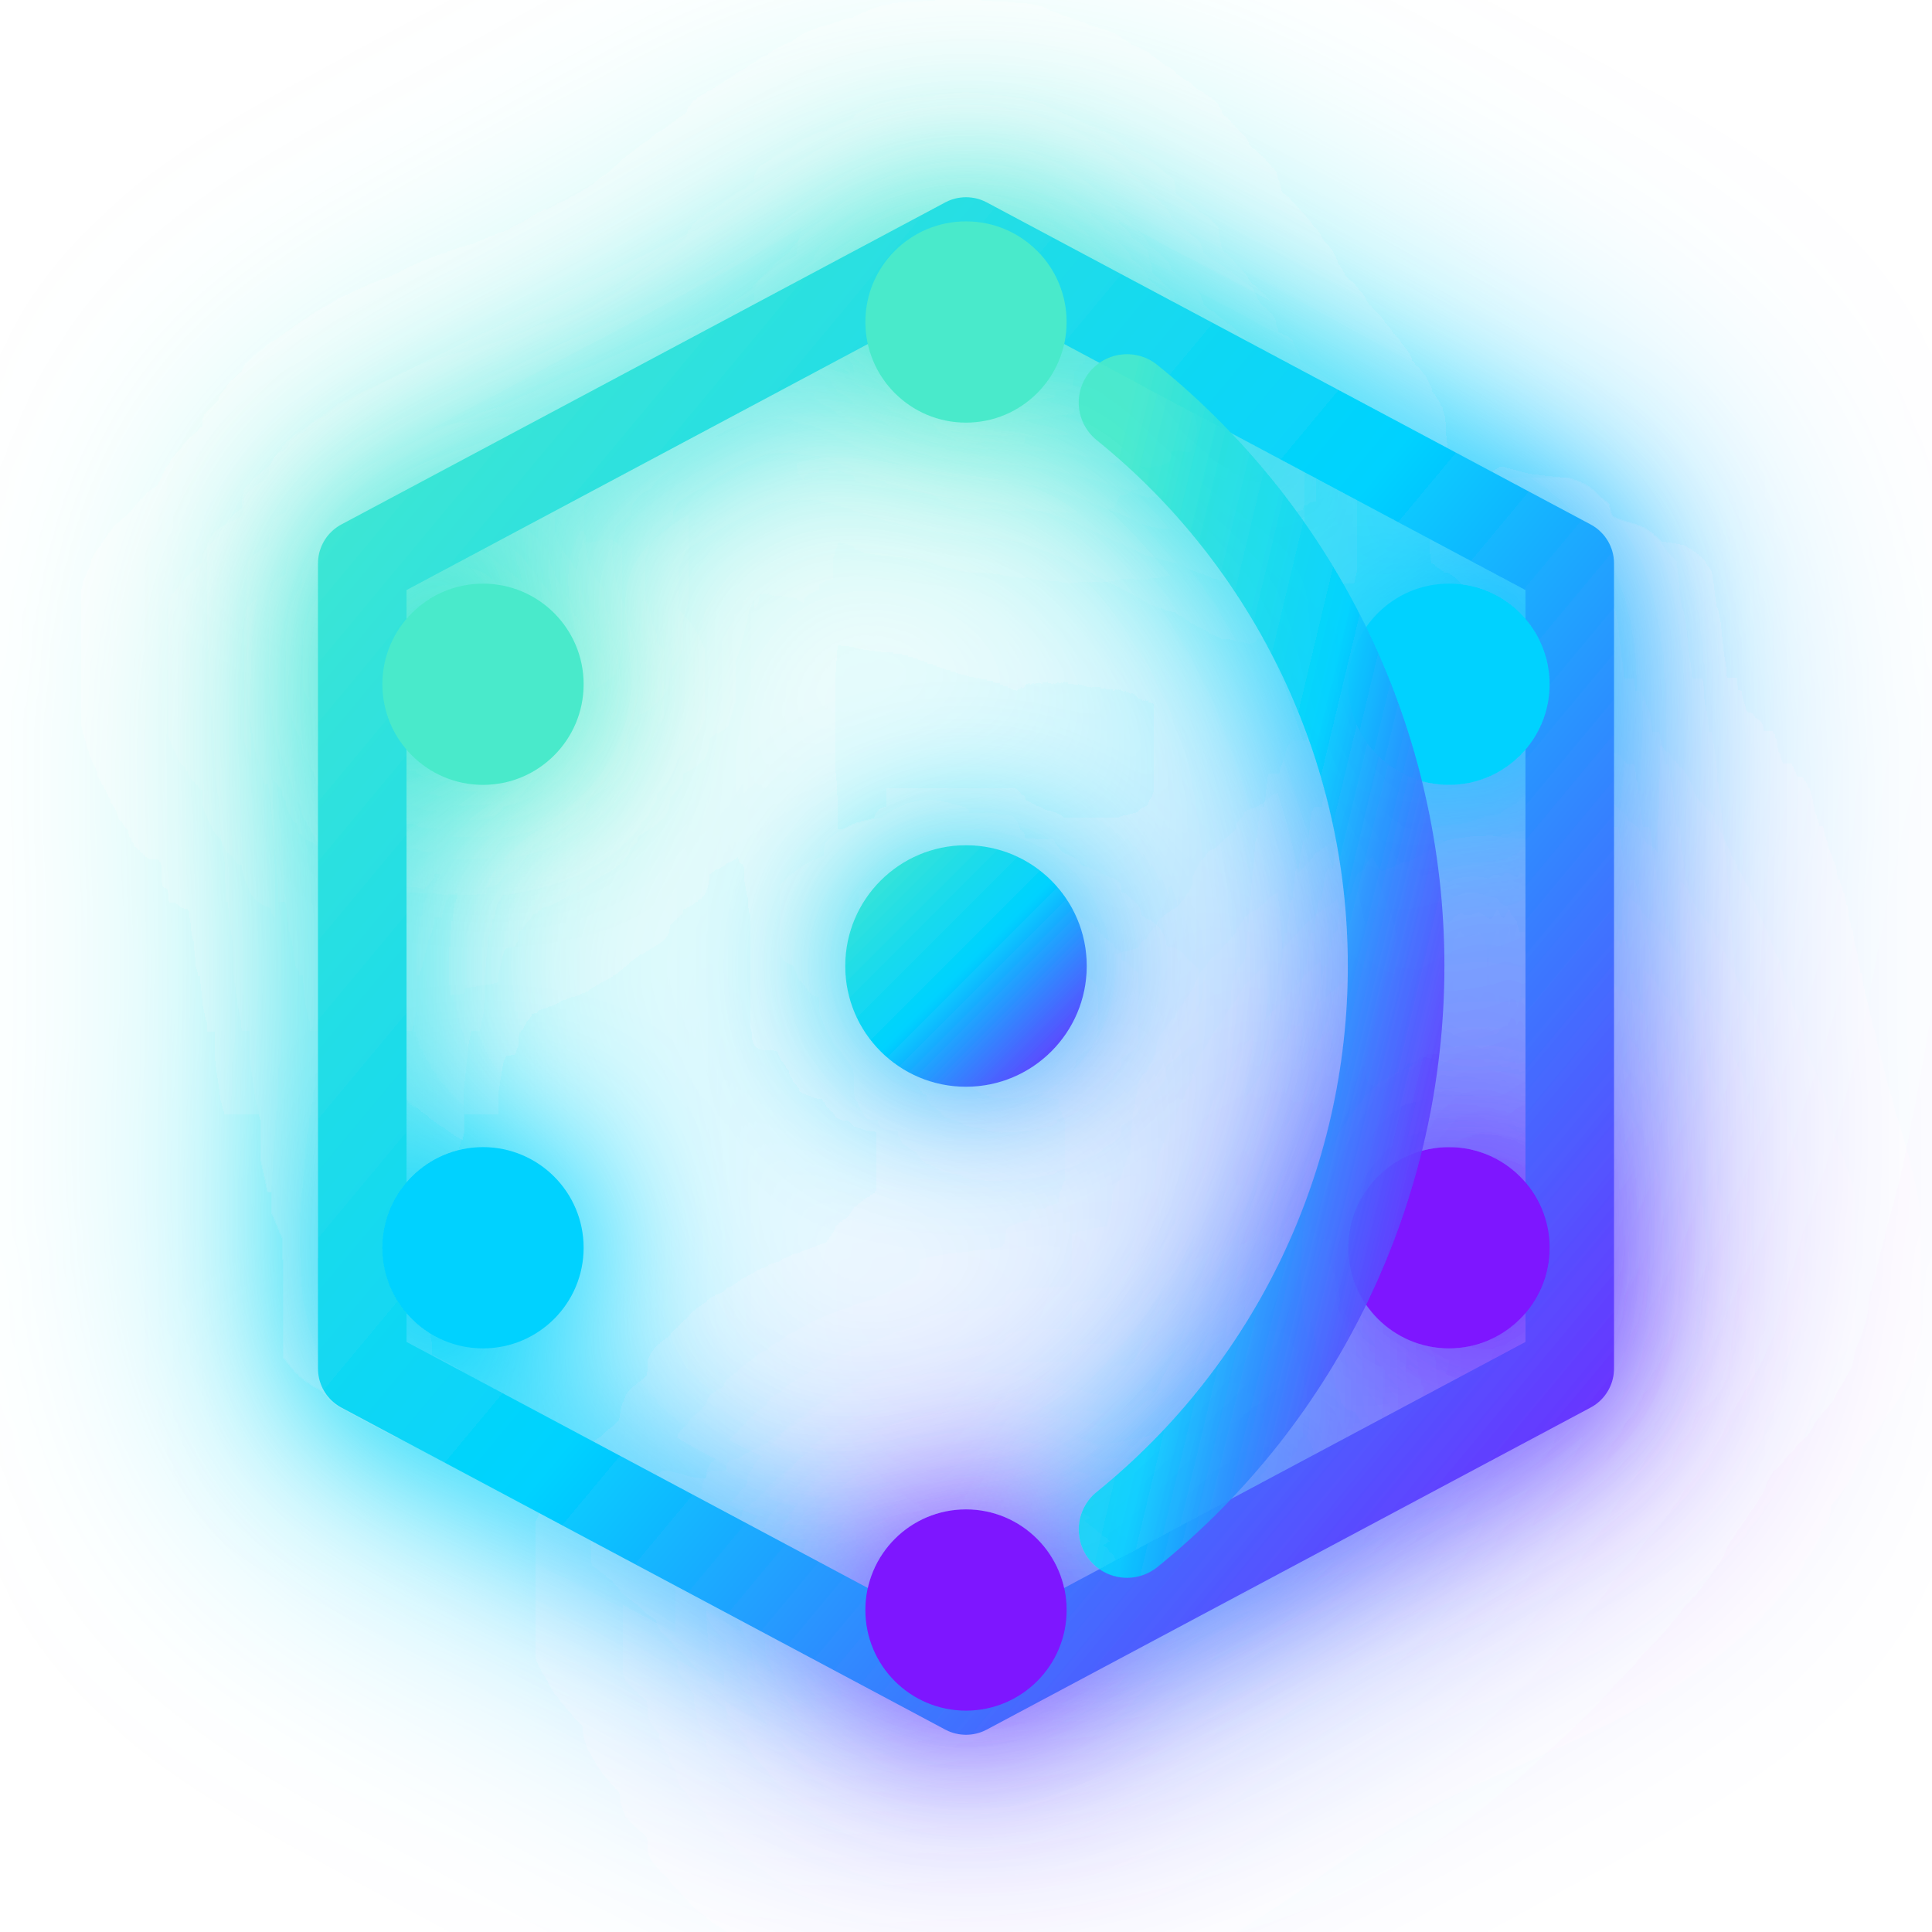
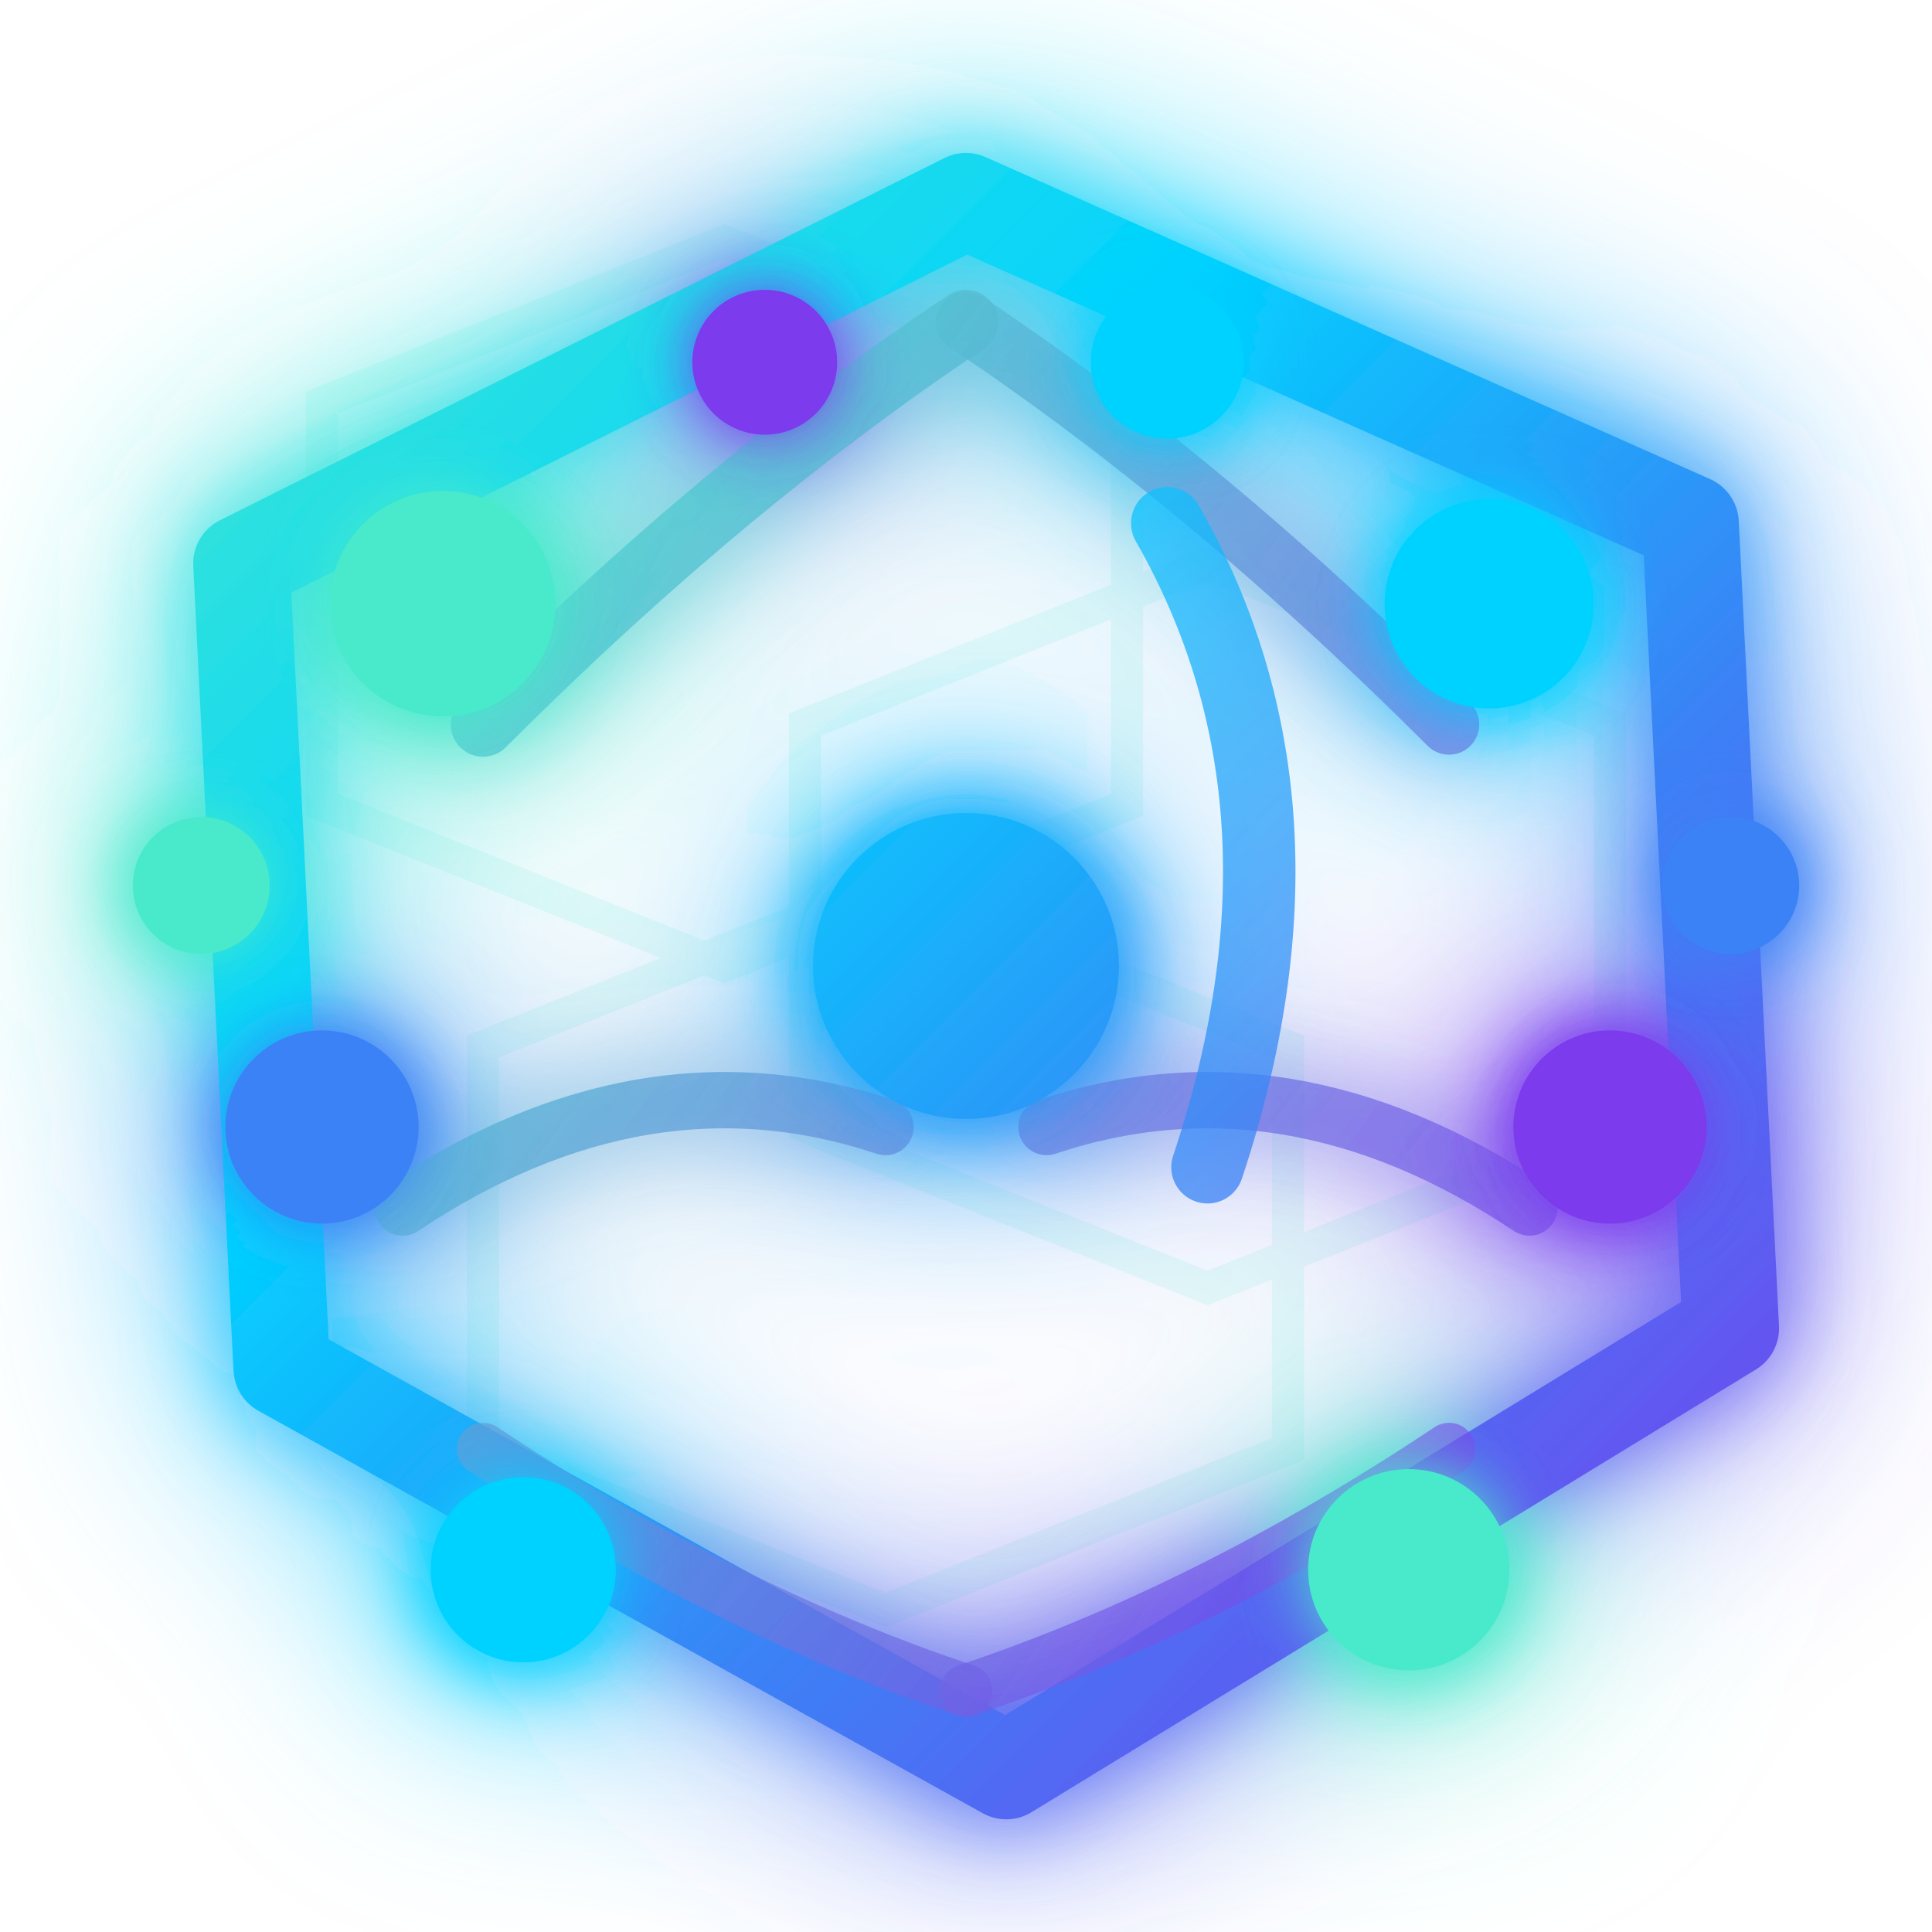
- <svg xmlns="http://www.w3.org/2000/svg" width="48" height="48" fill="none" viewBox="0 0 48 48">
+ <svg xmlns="http://www.w3.org/2000/svg" width="48" height="48" viewBox="0 0 48 48" fill="none">
  <defs>
-     <linearGradient id="g" x1="0" y1="0" x2="1" y2="1">
+     <linearGradient id="dagGrad" x1="4" y1="4" x2="44" y2="44" gradientUnits="userSpaceOnUse">
      <stop offset="0%" stop-color="#49EACB" />
-       <stop offset="50%" stop-color="#00D2FF" />
-       <stop offset="100%" stop-color="#7e14ff" />
+       <stop offset="35%" stop-color="#00D2FF" />
+       <stop offset="65%" stop-color="#3B82F6" />
+       <stop offset="100%" stop-color="#7C3AED" />
    </linearGradient>
-     <filter id="glow" x="-60%" y="-60%" width="220%" height="220%">
-       <feGaussianBlur stdDeviation="1.8" result="b1" />
-       <feGaussianBlur stdDeviation="3.6" result="b2" />
+     <linearGradient id="edgeGrad" x1="8" y1="12" x2="40" y2="36" gradientUnits="userSpaceOnUse">
+       <stop offset="0%" stop-color="#49EACB" stop-opacity="0.85" />
+       <stop offset="100%" stop-color="#7C3AED" stop-opacity="0.65" />
+     </linearGradient>
+     <filter id="dagGlow" x="-80%" y="-80%" width="260%" height="260%">
+       <feGaussianBlur in="SourceGraphic" stdDeviation="1.2" result="blur1" />
+       <feGaussianBlur in="blur1" stdDeviation="2.8" result="blur2" />
      <feMerge>
-         <feMergeNode in="b2" />
-         <feMergeNode in="b1" />
+         <feMergeNode in="blur2" />
+         <feMergeNode in="blur1" />
+         <feMergeNode in="SourceGraphic" />
+       </feMerge>
+     </filter>
+     <filter id="nodeGlow" x="-50%" y="-50%" width="200%" height="200%">
+       <feGaussianBlur stdDeviation="0.8" result="ng" />
+       <feMerge>
+         <feMergeNode in="ng" />
        <feMergeNode in="SourceGraphic" />
      </feMerge>
    </filter>
  </defs>
-   <g filter="url(#glow)">
-     <polygon points="24,6 39,14 39,34 24,42 9,34 9,14" fill="none" stroke="url(#g)" stroke-width="2.2" stroke-linejoin="round" />
-     <circle cx="24" cy="8" r="2.5" fill="#49EACB" />
-     <circle cx="36" cy="17" r="2.5" fill="#00D2FF" />
-     <circle cx="36" cy="31" r="2.5" fill="#7e14ff" />
-     <circle cx="24" cy="40" r="2.5" fill="#7e14ff" />
-     <circle cx="12" cy="31" r="2.5" fill="#00D2FF" />
-     <circle cx="12" cy="17" r="2.5" fill="#49EACB" />
-     <path d="M 28 10 A 18 18 0 0 1 28 38" fill="none" stroke="url(#g)" stroke-width="2.4" stroke-linecap="round" opacity="0.9" />
-     <circle cx="24" cy="24" r="3" fill="url(#g)" />
+   <g opacity="0.12" stroke="#49EACB" stroke-width="0.8">
+     <polygon points="8,10 18,6 28,10 28,20 18,24 8,20" />
+     <polygon points="20,18 30,14 40,18 40,28 30,32 20,28" />
+     <polygon points="12,26 22,22 32,26 32,36 22,40 12,36" />
  </g>
+   <g filter="url(#dagGlow)">
+     <polygon points="24,5 42,13 43,33 25,44 7,34 6,14" fill="none" stroke="url(#dagGrad)" stroke-width="2.4" stroke-linejoin="round" />
+     <path d="M12 18 Q18 12 24 8" fill="none" stroke="url(#edgeGrad)" stroke-width="1.6" stroke-linecap="round" />
+     <path d="M36 18 Q30 12 24 8" fill="none" stroke="url(#edgeGrad)" stroke-width="1.5" stroke-linecap="round" />
+     <path d="M10 30 Q16 26 22 28" fill="none" stroke="url(#edgeGrad)" stroke-width="1.4" stroke-linecap="round" />
+     <path d="M38 30 Q32 26 26 28" fill="none" stroke="url(#edgeGrad)" stroke-width="1.4" stroke-linecap="round" />
+     <path d="M12 36 Q18 40 24 42" fill="none" stroke="url(#edgeGrad)" stroke-width="1.3" stroke-linecap="round" />
+     <path d="M36 36 Q30 40 24 42" fill="none" stroke="url(#edgeGrad)" stroke-width="1.3" stroke-linecap="round" />
+     <circle cx="11" cy="15" r="2.8" fill="#49EACB" filter="url(#nodeGlow)" />
+     <circle cx="37" cy="15" r="2.6" fill="#00D2FF" filter="url(#nodeGlow)" />
+     <circle cx="8" cy="28" r="2.4" fill="#3B82F6" filter="url(#nodeGlow)" />
+     <circle cx="24" cy="24" r="3.8" fill="url(#dagGrad)" filter="url(#nodeGlow)" />
+     <circle cx="40" cy="28" r="2.4" fill="#7C3AED" filter="url(#nodeGlow)" />
+     <circle cx="13" cy="39" r="2.3" fill="#00D2FF" filter="url(#nodeGlow)" />
+     <circle cx="35" cy="39" r="2.5" fill="#49EACB" filter="url(#nodeGlow)" />
+     <circle cx="19" cy="9" r="1.8" fill="#7C3AED" filter="url(#nodeGlow)" />
+     <circle cx="29" cy="9" r="1.9" fill="#00D2FF" filter="url(#nodeGlow)" />
+     <circle cx="5" cy="22" r="1.7" fill="#49EACB" filter="url(#nodeGlow)" />
+     <circle cx="43" cy="22" r="1.7" fill="#3B82F6" filter="url(#nodeGlow)" />
+   </g>
+   <path d="M29 13 Q33 20 30 29" fill="none" stroke="url(#dagGrad)" stroke-width="1.8" stroke-linecap="round" opacity="0.75" />
</svg>
